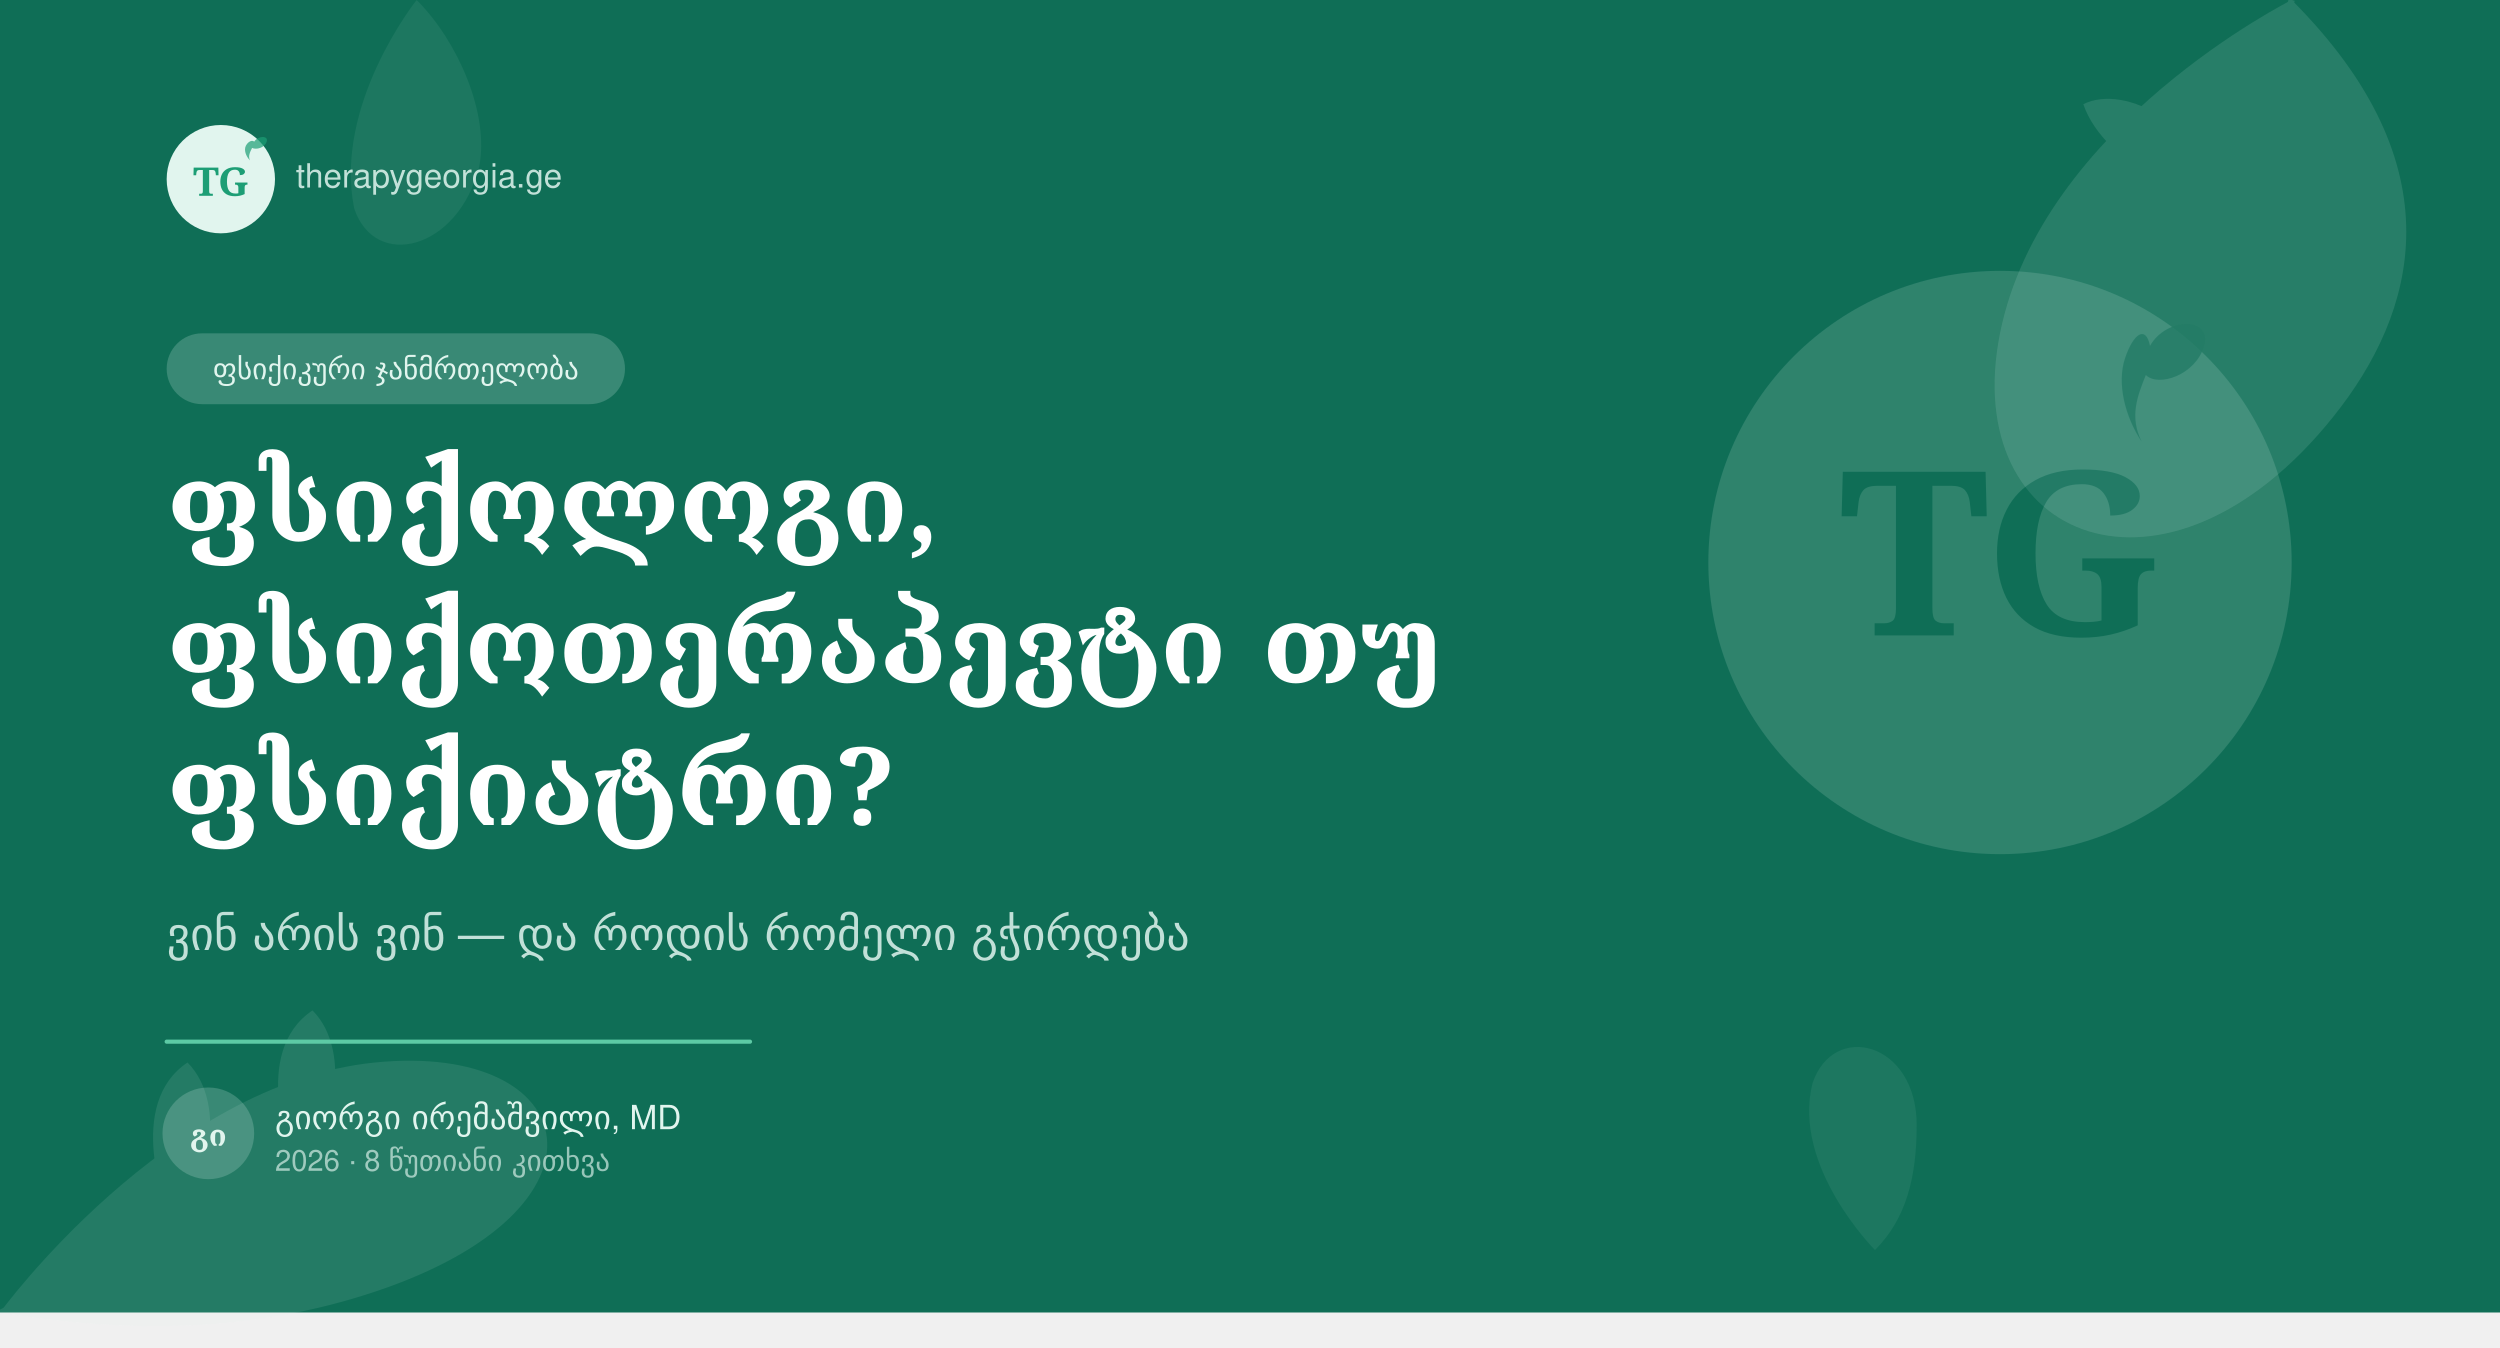
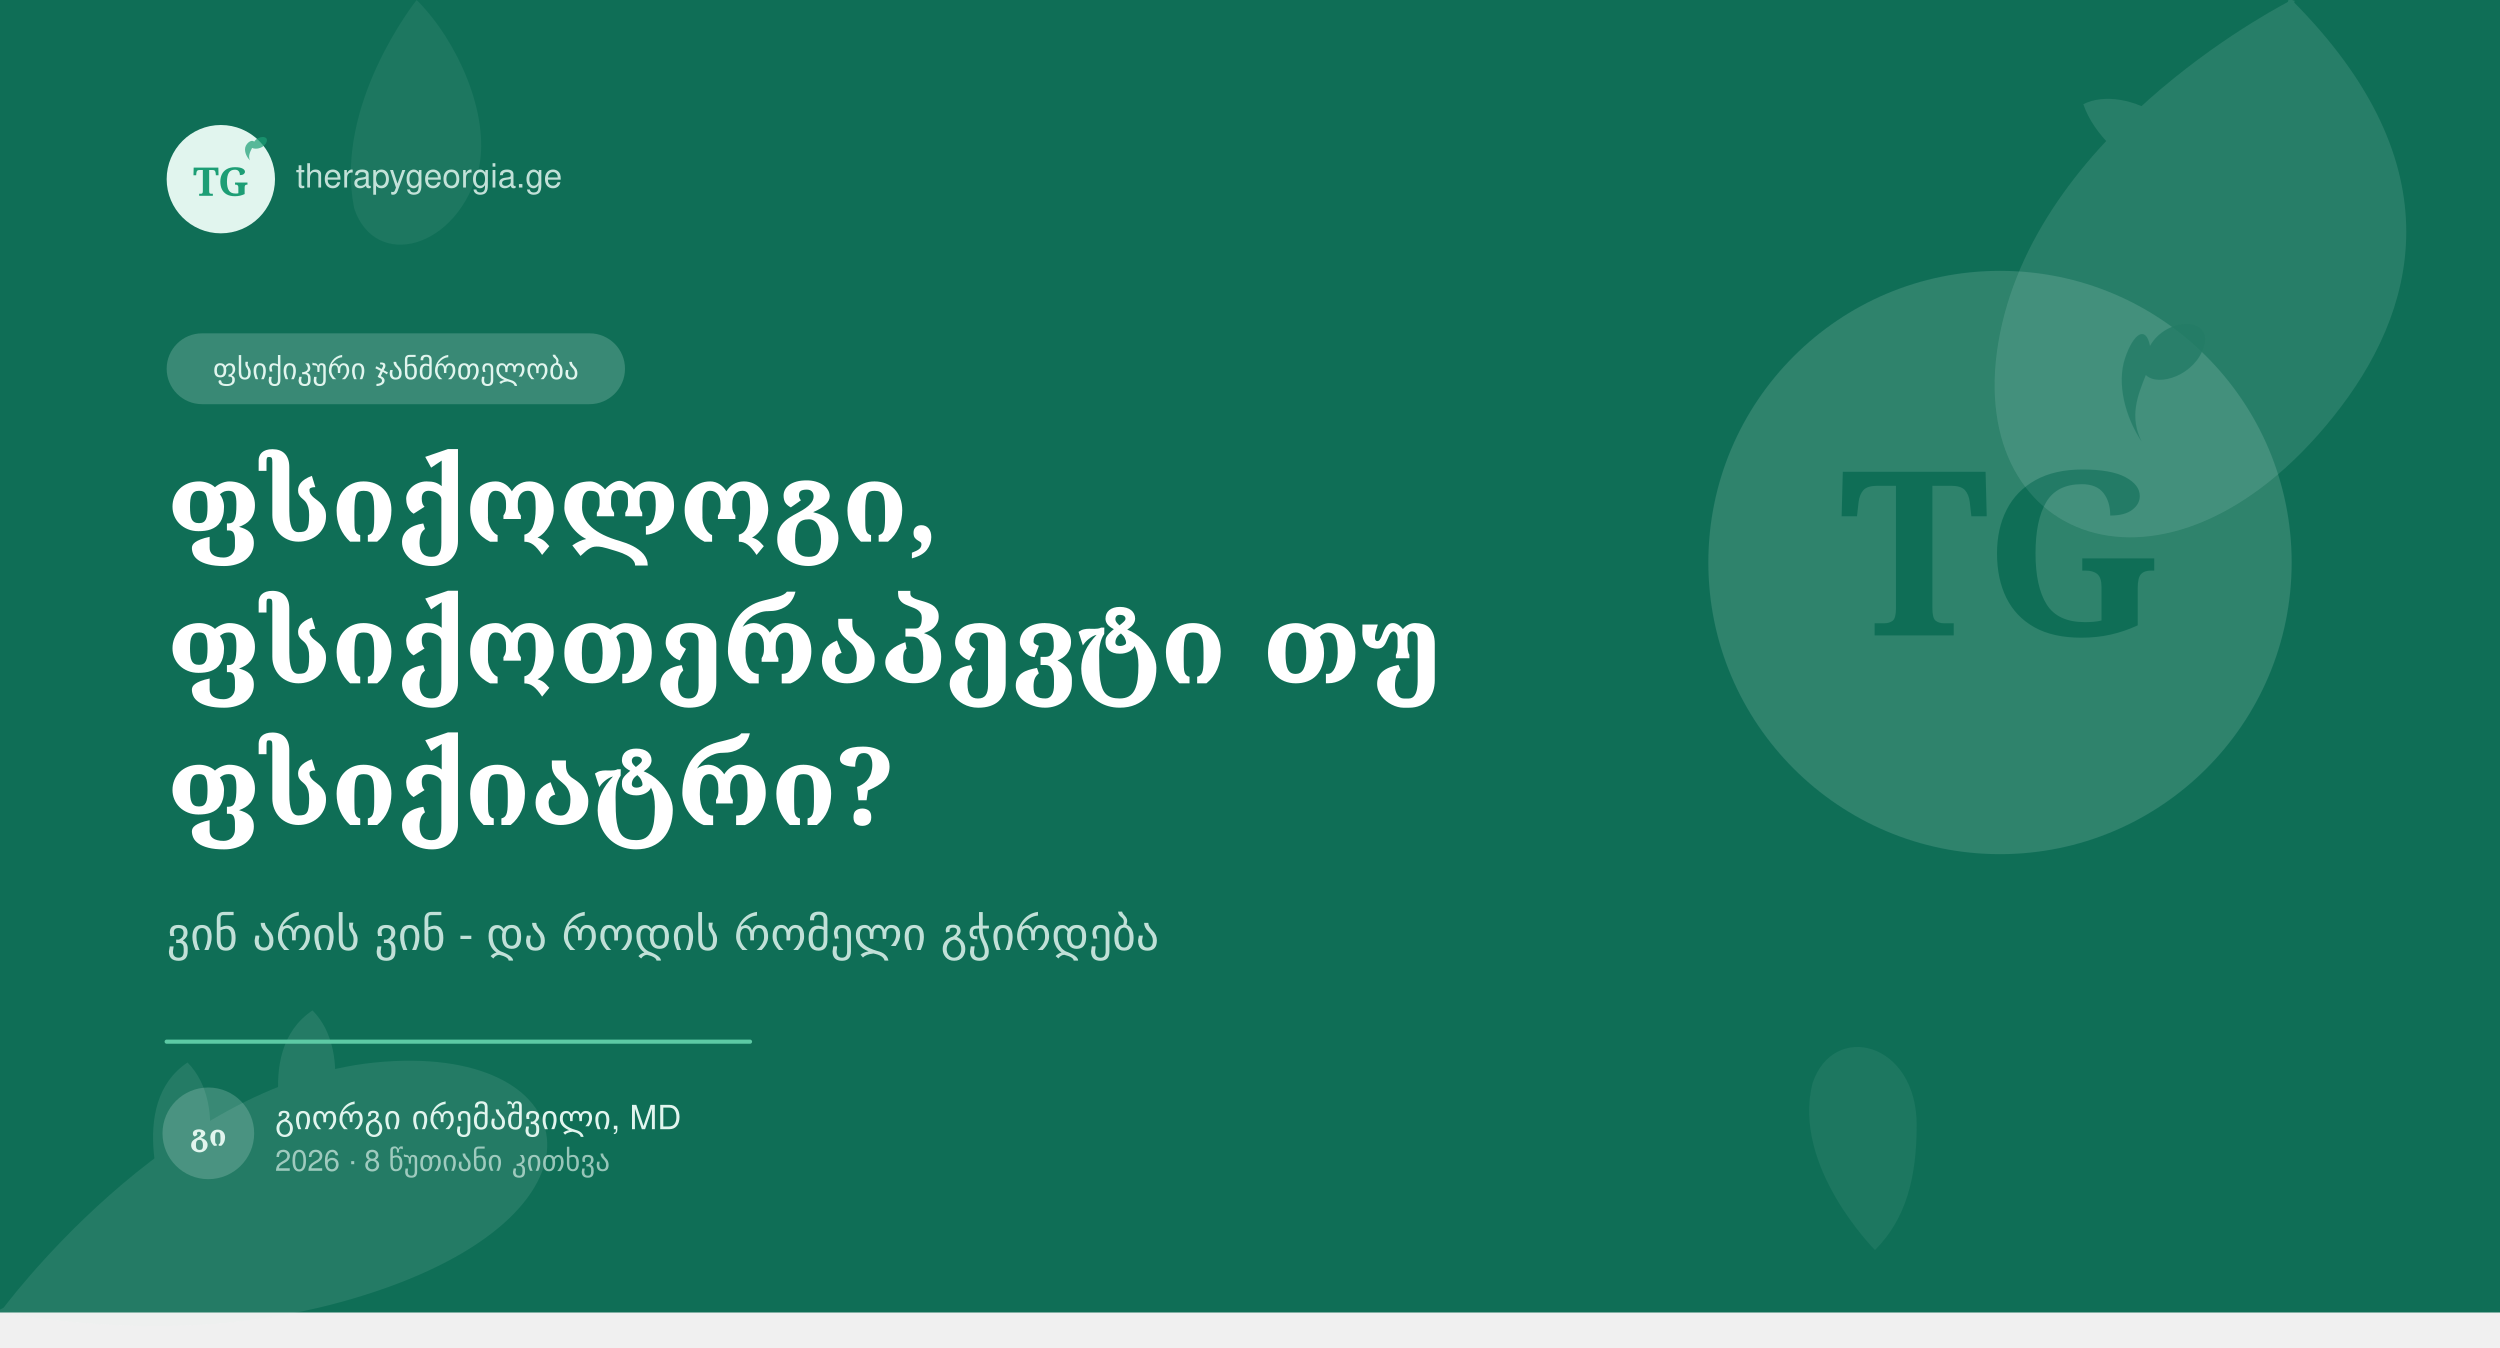
<svg xmlns="http://www.w3.org/2000/svg" width="100%" viewBox="0 0 1200 646.57" role="img">
  <defs>
    <mask id="imagine-text-gaps-8bi9tp" maskUnits="userSpaceOnUse">
      <rect x="0" y="0" width="1200" height="646.57" fill="white" />
      <rect x="6.021" y="13.9" width="39.089" height="25.72" fill="black" rx="2" />
      <rect x="56.19" y="13.52" width="138.814" height="22.1" fill="black" rx="2" />
      <rect x="100.336" y="167.33" width="180.595" height="20.29" fill="black" rx="2" />
      <rect x="74.19" y="210.94" width="315.674" height="67.35" fill="black" rx="2" />
      <rect x="74.19" y="278.94" width="517.351" height="67.35" fill="black" rx="2" />
      <rect x="74.19" y="346.94" width="302.636" height="67.35" fill="black" rx="2" />
      <rect x="74.19" y="434.09" width="478.167" height="29.34" fill="black" rx="2" />
      <rect x="86.611" y="535.33" width="27.994" height="22.1" fill="black" rx="2" />
      <rect x="128" y="525.52" width="195.618" height="23.91" fill="black" rx="2" />
      <rect x="126.19" y="547.33" width="173.831" height="20.29" fill="black" rx="2" />
      <rect x="53.984" y="71.639" width="173.746" height="128.891" fill="black" rx="2" />
    </mask>
  </defs>
  <rect width="1200" height="630" fill="#0F6E56" style="fill:rgb(15, 110, 86);stroke:none;color:rgb(0, 0, 0);stroke-width:1px;stroke-linecap:butt;stroke-linejoin:miter;opacity:1;font-family:&quot;Anthropic Sans&quot;, -apple-system, BlinkMacSystemFont, &quot;Segoe UI&quot;, sans-serif;font-size:16px;font-weight:400;text-anchor:start;dominant-baseline:auto" />
  <g opacity="0.12" style="fill:rgb(0, 0, 0);stroke:none;color:rgb(0, 0, 0);stroke-width:1px;stroke-linecap:butt;stroke-linejoin:miter;opacity:0.12;font-family:&quot;Anthropic Sans&quot;, -apple-system, BlinkMacSystemFont, &quot;Segoe UI&quot;, sans-serif;font-size:16px;font-weight:400;text-anchor:start;dominant-baseline:auto">
    <path d="M1100 0 C1100 0, 980 60, 960 160 C940 260, 1040 300, 1120 200 C1160 150, 1180 80, 1100 0Z" fill="#E1F5EE" style="fill:rgb(225, 245, 238);stroke:none;color:rgb(0, 0, 0);stroke-width:1px;stroke-linecap:butt;stroke-linejoin:miter;opacity:1;font-family:&quot;Anthropic Sans&quot;, -apple-system, BlinkMacSystemFont, &quot;Segoe UI&quot;, sans-serif;font-size:16px;font-weight:400;text-anchor:start;dominant-baseline:auto" />
    <line x1="1100" y1="0" x2="1050" y2="180" stroke="#E1F5EE" stroke-width="3" style="fill:rgb(0, 0, 0);stroke:rgb(225, 245, 238);color:rgb(0, 0, 0);stroke-width:3px;stroke-linecap:butt;stroke-linejoin:miter;opacity:1;font-family:&quot;Anthropic Sans&quot;, -apple-system, BlinkMacSystemFont, &quot;Segoe UI&quot;, sans-serif;font-size:16px;font-weight:400;text-anchor:start;dominant-baseline:auto" />
    <path d="M1060 100 C1060 100, 1010 80, 1000 50 C1020 40, 1060 60, 1060 100Z" fill="#E1F5EE" style="fill:rgb(225, 245, 238);stroke:none;color:rgb(0, 0, 0);stroke-width:1px;stroke-linecap:butt;stroke-linejoin:miter;opacity:1;font-family:&quot;Anthropic Sans&quot;, -apple-system, BlinkMacSystemFont, &quot;Segoe UI&quot;, sans-serif;font-size:16px;font-weight:400;text-anchor:start;dominant-baseline:auto" />
  </g>
  <g opacity="0.1" style="fill:rgb(0, 0, 0);stroke:none;color:rgb(0, 0, 0);stroke-width:1px;stroke-linecap:butt;stroke-linejoin:miter;opacity:0.1;font-family:&quot;Anthropic Sans&quot;, -apple-system, BlinkMacSystemFont, &quot;Segoe UI&quot;, sans-serif;font-size:16px;font-weight:400;text-anchor:start;dominant-baseline:auto">
    <path d="M0 630 C0 630, 80 520, 180 510 C280 500, 300 580, 180 620 C120 640, 60 640, 0 630Z" fill="#E1F5EE" style="fill:rgb(225, 245, 238);stroke:none;color:rgb(0, 0, 0);stroke-width:1px;stroke-linecap:butt;stroke-linejoin:miter;opacity:1;font-family:&quot;Anthropic Sans&quot;, -apple-system, BlinkMacSystemFont, &quot;Segoe UI&quot;, sans-serif;font-size:16px;font-weight:400;text-anchor:start;dominant-baseline:auto" />
    <line x1="0" y1="630" x2="200" y2="530" stroke="#E1F5EE" stroke-width="2.5" mask="url(#imagine-text-gaps-8bi9tp)" style="fill:rgb(0, 0, 0);stroke:rgb(225, 245, 238);color:rgb(0, 0, 0);stroke-width:2.5px;stroke-linecap:butt;stroke-linejoin:miter;opacity:1;font-family:&quot;Anthropic Sans&quot;, -apple-system, BlinkMacSystemFont, &quot;Segoe UI&quot;, sans-serif;font-size:16px;font-weight:400;text-anchor:start;dominant-baseline:auto" />
    <path d="M80 580 C80 580, 60 530, 90 510 C110 530, 100 575, 80 580Z" fill="#E1F5EE" style="fill:rgb(225, 245, 238);stroke:none;color:rgb(0, 0, 0);stroke-width:1px;stroke-linecap:butt;stroke-linejoin:miter;opacity:1;font-family:&quot;Anthropic Sans&quot;, -apple-system, BlinkMacSystemFont, &quot;Segoe UI&quot;, sans-serif;font-size:16px;font-weight:400;text-anchor:start;dominant-baseline:auto" />
    <path d="M140 555 C140 555, 120 505, 150 485 C170 505, 160 550, 140 555Z" fill="#E1F5EE" style="fill:rgb(225, 245, 238);stroke:none;color:rgb(0, 0, 0);stroke-width:1px;stroke-linecap:butt;stroke-linejoin:miter;opacity:1;font-family:&quot;Anthropic Sans&quot;, -apple-system, BlinkMacSystemFont, &quot;Segoe UI&quot;, sans-serif;font-size:16px;font-weight:400;text-anchor:start;dominant-baseline:auto" />
  </g>
  <g opacity="0.07" style="fill:rgb(0, 0, 0);stroke:none;color:rgb(0, 0, 0);stroke-width:1px;stroke-linecap:butt;stroke-linejoin:miter;opacity:0.07;font-family:&quot;Anthropic Sans&quot;, -apple-system, BlinkMacSystemFont, &quot;Segoe UI&quot;, sans-serif;font-size:16px;font-weight:400;text-anchor:start;dominant-baseline:auto">
    <path d="M200 0 C200 0, 160 50, 170 100 C180 130, 220 120, 230 80 C235 55, 220 20, 200 0Z" fill="#E1F5EE" style="fill:rgb(225, 245, 238);stroke:none;color:rgb(0, 0, 0);stroke-width:1px;stroke-linecap:butt;stroke-linejoin:miter;opacity:1;font-family:&quot;Anthropic Sans&quot;, -apple-system, BlinkMacSystemFont, &quot;Segoe UI&quot;, sans-serif;font-size:16px;font-weight:400;text-anchor:start;dominant-baseline:auto" />
    <path d="M900 600 C900 600, 860 560, 870 520 C880 490, 920 500, 920 540 C920 565, 915 585, 900 600Z" fill="#E1F5EE" style="fill:rgb(225, 245, 238);stroke:none;color:rgb(0, 0, 0);stroke-width:1px;stroke-linecap:butt;stroke-linejoin:miter;opacity:1;font-family:&quot;Anthropic Sans&quot;, -apple-system, BlinkMacSystemFont, &quot;Segoe UI&quot;, sans-serif;font-size:16px;font-weight:400;text-anchor:start;dominant-baseline:auto" />
  </g>
  <g transform="translate(80, 60)" style="fill:rgb(0, 0, 0);stroke:none;color:rgb(0, 0, 0);stroke-width:1px;stroke-linecap:butt;stroke-linejoin:miter;opacity:1;font-family:&quot;Anthropic Sans&quot;, -apple-system, BlinkMacSystemFont, &quot;Segoe UI&quot;, sans-serif;font-size:16px;font-weight:400;text-anchor:start;dominant-baseline:auto">
    <circle cx="26" cy="26" r="26" fill="#E1F5EE" style="fill:rgb(225, 245, 238);stroke:none;color:rgb(0, 0, 0);stroke-width:1px;stroke-linecap:butt;stroke-linejoin:miter;opacity:1;font-family:&quot;Anthropic Sans&quot;, -apple-system, BlinkMacSystemFont, &quot;Segoe UI&quot;, sans-serif;font-size:16px;font-weight:400;text-anchor:start;dominant-baseline:auto" />
    <text x="26" y="34" text-anchor="middle" font-family="Georgia,serif" font-size="19" font-weight="700" fill="#1D9E75" style="fill:rgb(29, 158, 117);stroke:none;color:rgb(0, 0, 0);stroke-width:1px;stroke-linecap:butt;stroke-linejoin:miter;opacity:1;font-family:Georgia, serif;font-size:19px;font-weight:700;text-anchor:middle;dominant-baseline:auto">TG</text>
    <path d="M42 8 C44 5,49 5,48 8 C47 11,43 12,41 11 C40 13,39 15,40 17 C38 15,37 12,38 10 C39 8,41 7,42 8Z" fill="#1D9E75" opacity="0.7" style="fill:rgb(29, 158, 117);stroke:none;color:rgb(0, 0, 0);stroke-width:1px;stroke-linecap:butt;stroke-linejoin:miter;opacity:0.7;font-family:&quot;Anthropic Sans&quot;, -apple-system, BlinkMacSystemFont, &quot;Segoe UI&quot;, sans-serif;font-size:16px;font-weight:400;text-anchor:start;dominant-baseline:auto" />
    <text x="62" y="30" font-family="-apple-system,Helvetica,sans-serif" font-size="16" font-weight="500" fill="#E1F5EE" opacity="0.85" style="fill:rgb(225, 245, 238);stroke:none;color:rgb(0, 0, 0);stroke-width:1px;stroke-linecap:butt;stroke-linejoin:miter;opacity:0.85;font-family:-apple-system, Helvetica, sans-serif;font-size:16px;font-weight:500;text-anchor:start;dominant-baseline:auto">therapygeorgia.ge</text>
  </g>
  <rect x="80" y="160" width="220" height="34" rx="17" fill="#E1F5EE" opacity="0.2" style="fill:rgb(225, 245, 238);stroke:none;color:rgb(0, 0, 0);stroke-width:1px;stroke-linecap:butt;stroke-linejoin:miter;opacity:0.2;font-family:&quot;Anthropic Sans&quot;, -apple-system, BlinkMacSystemFont, &quot;Segoe UI&quot;, sans-serif;font-size:16px;font-weight:400;text-anchor:start;dominant-baseline:auto" />
  <text x="190" y="182" text-anchor="middle" font-family="-apple-system,Helvetica,sans-serif" font-size="14" font-weight="500" fill="#E1F5EE" style="fill:rgb(225, 245, 238);stroke:none;color:rgb(0, 0, 0);stroke-width:1px;stroke-linecap:butt;stroke-linejoin:miter;opacity:1;font-family:-apple-system, Helvetica, sans-serif;font-size:14px;font-weight:500;text-anchor:middle;dominant-baseline:auto">ფსიქიკური ჯანმრთელობა</text>
  <text x="80" y="260" font-family="Georgia,serif" font-size="52" font-weight="700" fill="#ffffff" letter-spacing="-0.5" style="fill:rgb(255, 255, 255);stroke:none;color:rgb(0, 0, 0);stroke-width:1px;stroke-linecap:butt;stroke-linejoin:miter;opacity:1;font-family:Georgia, serif;font-size:52px;font-weight:700;text-anchor:start;dominant-baseline:auto">ფსიქოლოგი,</text>
  <text x="80" y="328" font-family="Georgia,serif" font-size="52" font-weight="700" fill="#ffffff" letter-spacing="-0.5" style="fill:rgb(255, 255, 255);stroke:none;color:rgb(0, 0, 0);stroke-width:1px;stroke-linecap:butt;stroke-linejoin:miter;opacity:1;font-family:Georgia, serif;font-size:52px;font-weight:700;text-anchor:start;dominant-baseline:auto">ფსიქოთერაპევტი თუ</text>
  <text x="80" y="396" font-family="Georgia,serif" font-size="52" font-weight="700" fill="#ffffff" letter-spacing="-0.5" style="fill:rgb(255, 255, 255);stroke:none;color:rgb(0, 0, 0);stroke-width:1px;stroke-linecap:butt;stroke-linejoin:miter;opacity:1;font-family:Georgia, serif;font-size:52px;font-weight:700;text-anchor:start;dominant-baseline:auto">ფსიქიატრი?</text>
-   <text x="80" y="456" font-family="-apple-system,Helvetica,sans-serif" font-size="22" fill="#E1F5EE" opacity="0.85" style="fill:rgb(225, 245, 238);stroke:none;color:rgb(0, 0, 0);stroke-width:1px;stroke-linecap:butt;stroke-linejoin:miter;opacity:0.85;font-family:-apple-system, Helvetica, sans-serif;font-size:22px;font-weight:400;text-anchor:start;dominant-baseline:auto">ვინ არის ვინ — და როდის რომელი გჭირდება</text>
+   <text x="80" y="456" font-family="-apple-system,Helvetica,sans-serif" font-size="22" fill="#E1F5EE" opacity="0.85" style="fill:rgb(225, 245, 238);stroke:none;color:rgb(0, 0, 0);stroke-width:1px;stroke-linecap:butt;stroke-linejoin:miter;opacity:0.85;font-family:-apple-system, Helvetica, sans-serif;font-size:22px;font-weight:400;text-anchor:start;dominant-baseline:auto">ვინ არის ვინ - და როდის რომელი გჭირდება</text>
  <line x1="80" y1="500" x2="360" y2="500" stroke="#5DCAA5" stroke-width="2" stroke-linecap="round" style="fill:rgb(0, 0, 0);stroke:rgb(93, 202, 165);color:rgb(0, 0, 0);stroke-width:2px;stroke-linecap:round;stroke-linejoin:miter;opacity:1;font-family:&quot;Anthropic Sans&quot;, -apple-system, BlinkMacSystemFont, &quot;Segoe UI&quot;, sans-serif;font-size:16px;font-weight:400;text-anchor:start;dominant-baseline:auto" />
  <circle cx="100" cy="544" r="22" fill="#E1F5EE" opacity="0.2" style="fill:rgb(225, 245, 238);stroke:none;color:rgb(0, 0, 0);stroke-width:1px;stroke-linecap:butt;stroke-linejoin:miter;opacity:0.2;font-family:&quot;Anthropic Sans&quot;, -apple-system, BlinkMacSystemFont, &quot;Segoe UI&quot;, sans-serif;font-size:16px;font-weight:400;text-anchor:start;dominant-baseline:auto" />
  <text x="100" y="550" text-anchor="middle" font-family="Georgia,serif" font-size="14" font-weight="700" fill="#E1F5EE" style="fill:rgb(225, 245, 238);stroke:none;color:rgb(0, 0, 0);stroke-width:1px;stroke-linecap:butt;stroke-linejoin:miter;opacity:1;font-family:Georgia, serif;font-size:14px;font-weight:700;text-anchor:middle;dominant-baseline:auto">გი</text>
  <text x="132" y="542" font-family="-apple-system,Helvetica,sans-serif" font-size="16" font-weight="500" fill="#E1F5EE" style="fill:rgb(225, 245, 238);stroke:none;color:rgb(0, 0, 0);stroke-width:1px;stroke-linecap:butt;stroke-linejoin:miter;opacity:1;font-family:-apple-system, Helvetica, sans-serif;font-size:16px;font-weight:500;text-anchor:start;dominant-baseline:auto">გიორგი ირემაშვილი, MD</text>
  <text x="132" y="562" font-family="-apple-system,Helvetica,sans-serif" font-size="14" fill="#E1F5EE" opacity="0.65" style="fill:rgb(225, 245, 238);stroke:none;color:rgb(0, 0, 0);stroke-width:1px;stroke-linecap:butt;stroke-linejoin:miter;opacity:0.65;font-family:-apple-system, Helvetica, sans-serif;font-size:14px;font-weight:400;text-anchor:start;dominant-baseline:auto">2026 · 8 წუთიანი კითხვა</text>
  <g transform="translate(820, 130)" opacity="0.15" style="fill:rgb(0, 0, 0);stroke:none;color:rgb(0, 0, 0);stroke-width:1px;stroke-linecap:butt;stroke-linejoin:miter;opacity:0.15;font-family:&quot;Anthropic Sans&quot;, -apple-system, BlinkMacSystemFont, &quot;Segoe UI&quot;, sans-serif;font-size:16px;font-weight:400;text-anchor:start;dominant-baseline:auto">
    <circle cx="140" cy="140" r="140" fill="#E1F5EE" style="fill:rgb(225, 245, 238);stroke:none;color:rgb(0, 0, 0);stroke-width:1px;stroke-linecap:butt;stroke-linejoin:miter;opacity:1;font-family:&quot;Anthropic Sans&quot;, -apple-system, BlinkMacSystemFont, &quot;Segoe UI&quot;, sans-serif;font-size:16px;font-weight:400;text-anchor:start;dominant-baseline:auto" />
    <text x="140" y="175" text-anchor="middle" font-family="Georgia,serif" font-size="110" font-weight="700" fill="#0F6E56" style="fill:rgb(15, 110, 86);stroke:none;color:rgb(0, 0, 0);stroke-width:1px;stroke-linecap:butt;stroke-linejoin:miter;opacity:1;font-family:Georgia, serif;font-size:110px;font-weight:700;text-anchor:middle;dominant-baseline:auto">TG</text>
    <path d="M212 36 C220 22,242 22,238 36 C234 50,216 56,210 50 C206 60,202 70,208 82 C200 70,196 54,200 42 C204 30,210 26,212 36Z" fill="#0F6E56" opacity="0.8" style="fill:rgb(15, 110, 86);stroke:none;color:rgb(0, 0, 0);stroke-width:1px;stroke-linecap:butt;stroke-linejoin:miter;opacity:0.8;font-family:&quot;Anthropic Sans&quot;, -apple-system, BlinkMacSystemFont, &quot;Segoe UI&quot;, sans-serif;font-size:16px;font-weight:400;text-anchor:start;dominant-baseline:auto" />
  </g>
</svg>
